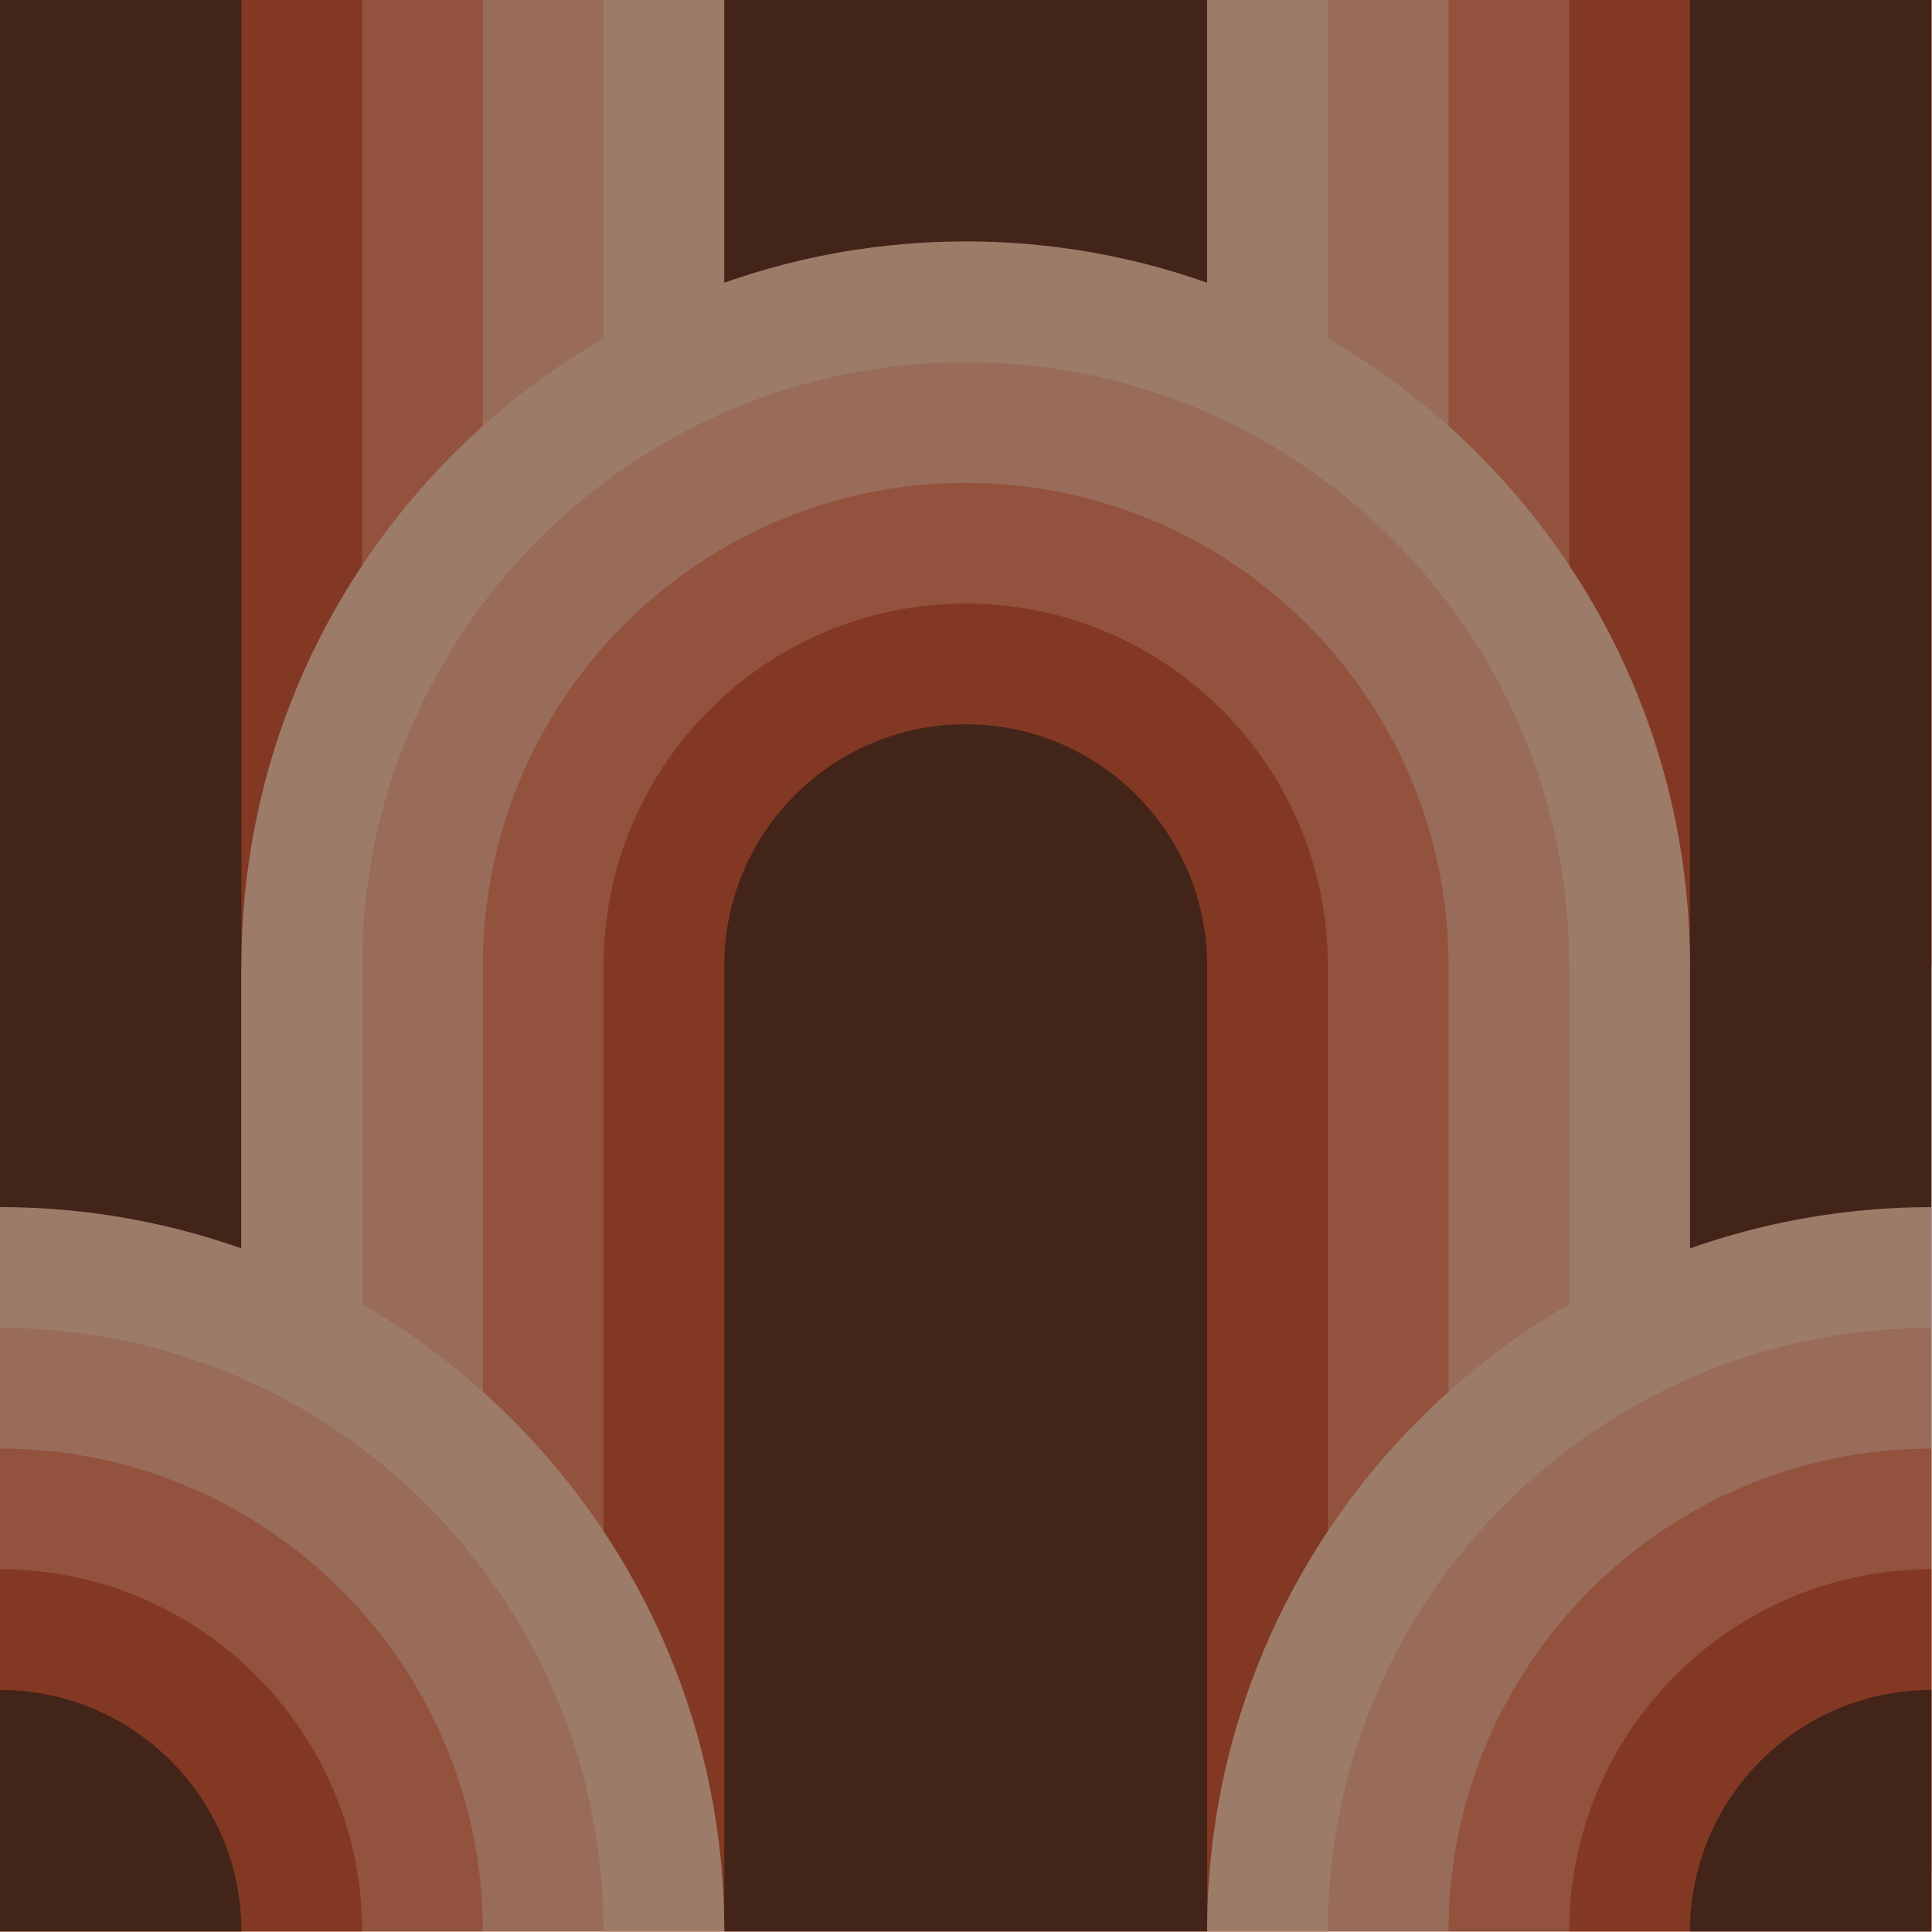
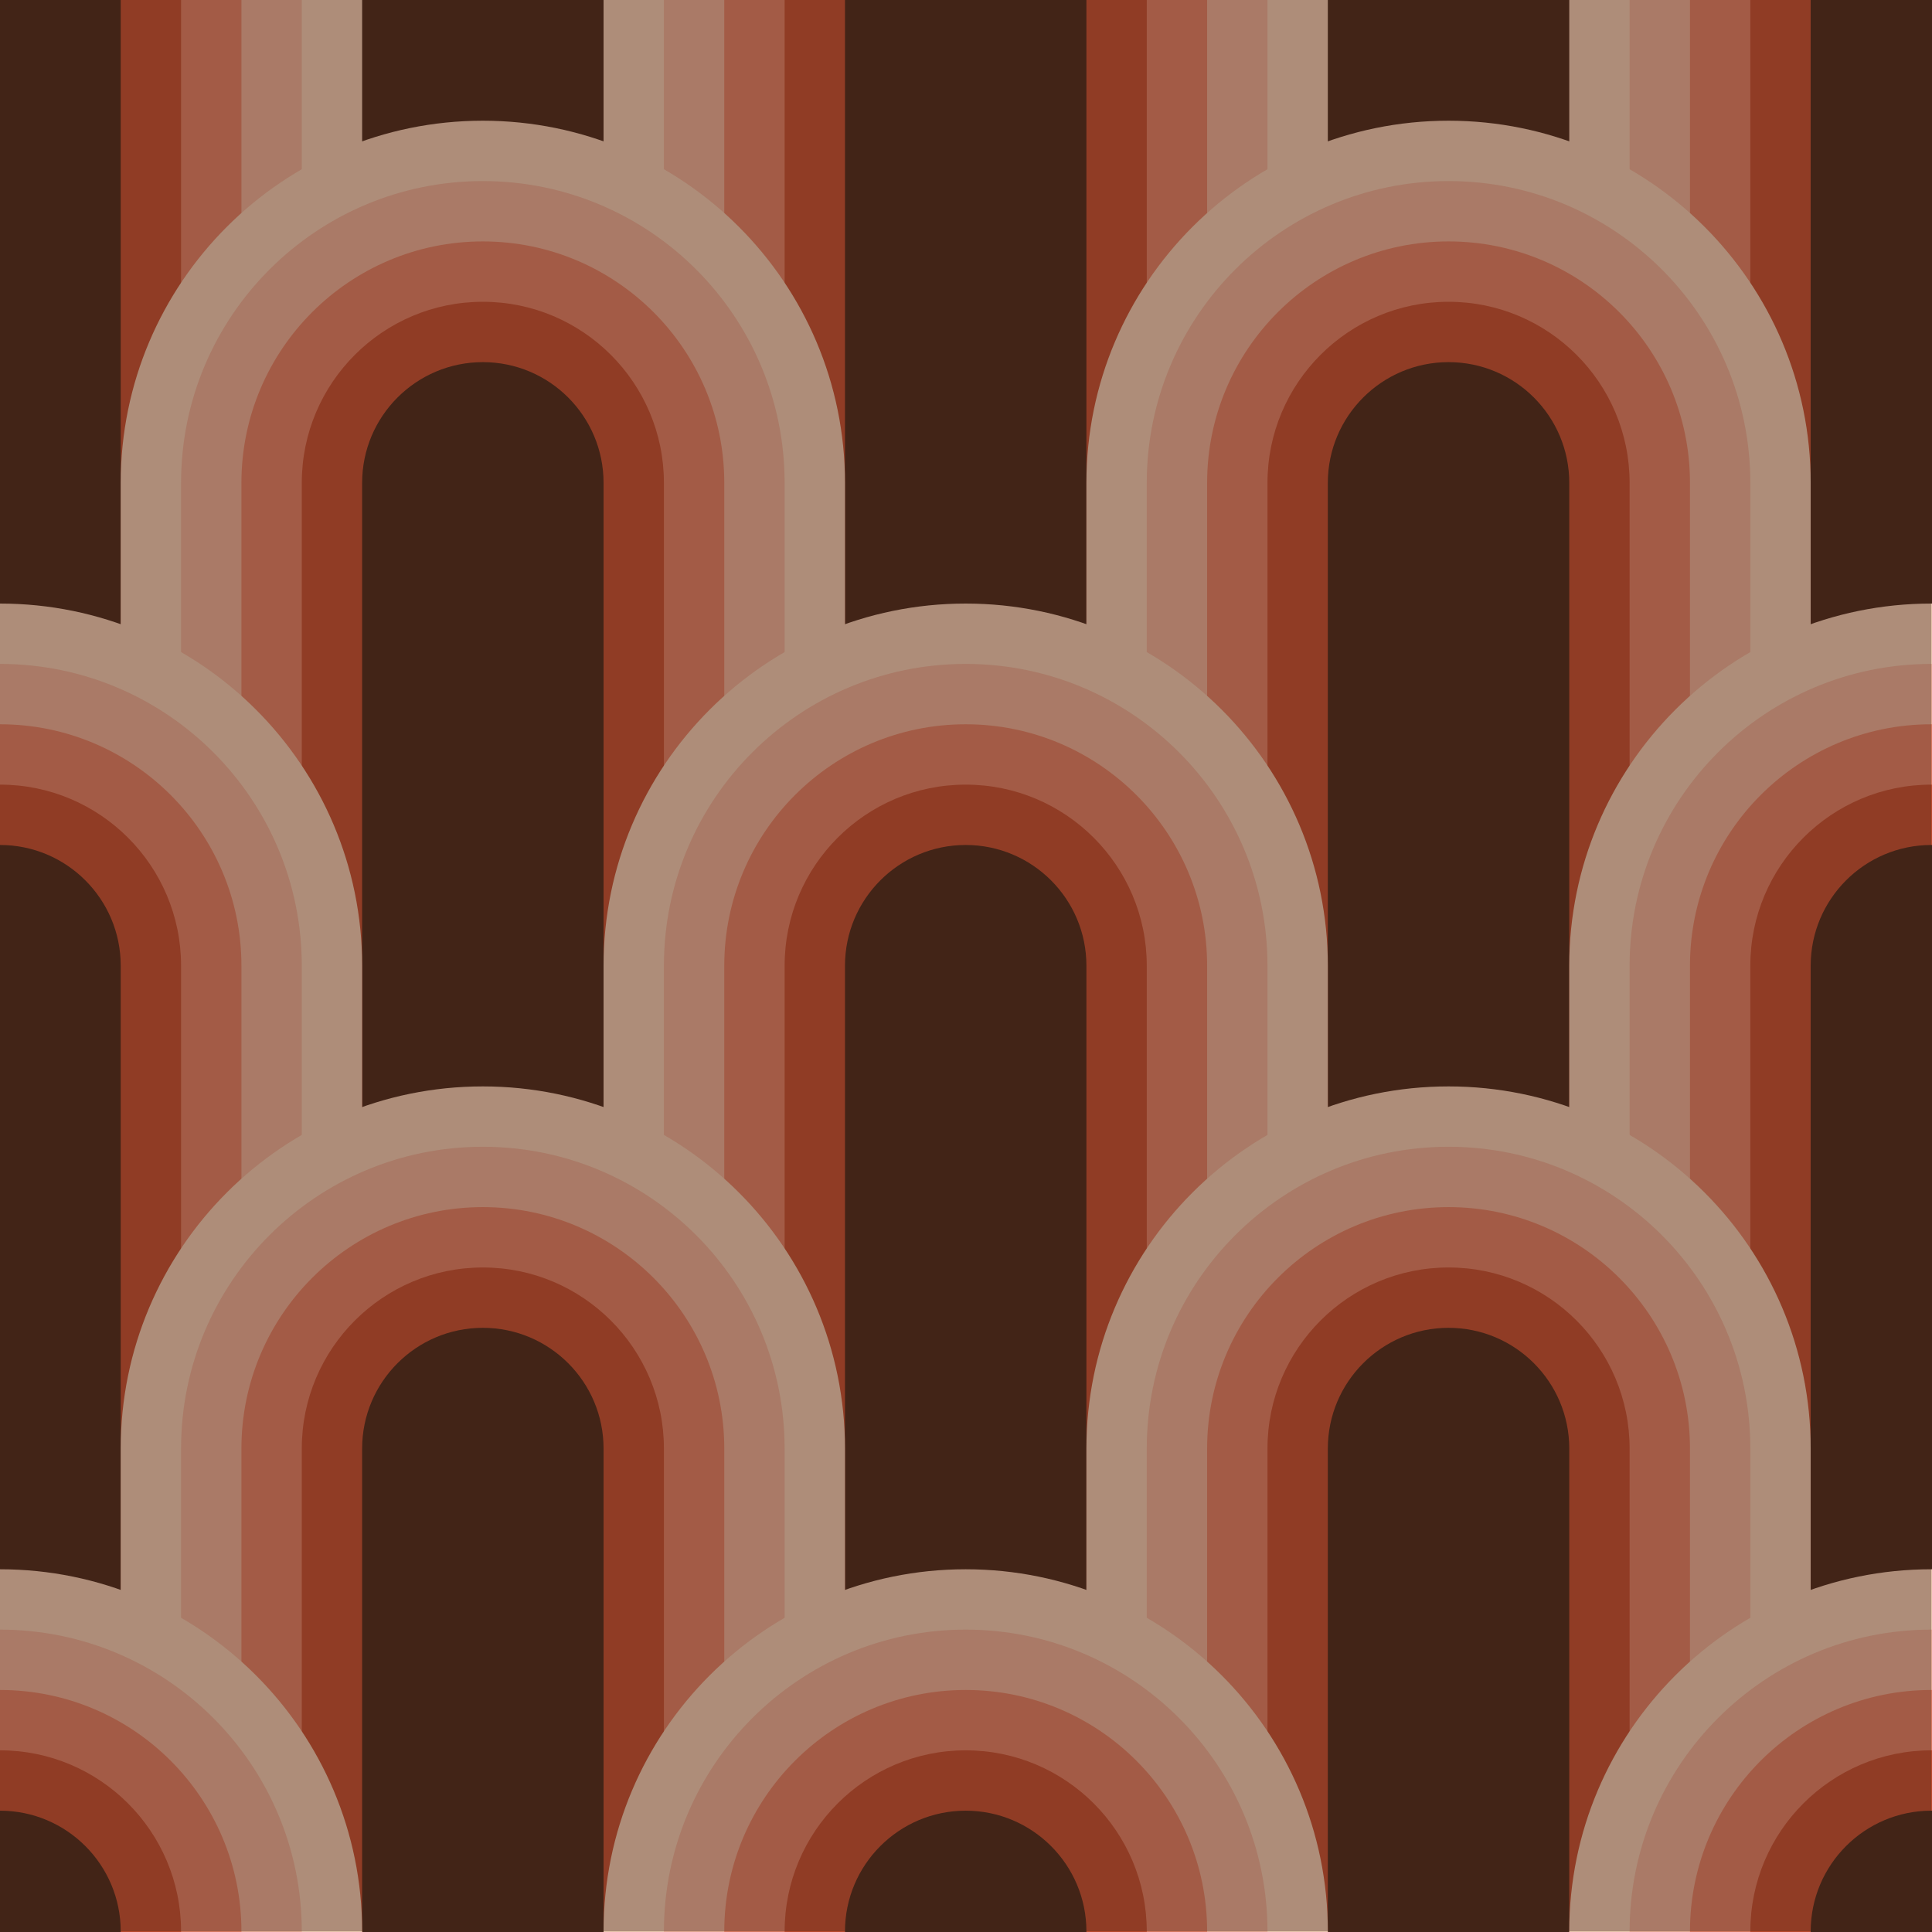
<svg xmlns="http://www.w3.org/2000/svg" width="100%" height="100%" viewBox="0 0 1067 1067" version="1.1" xml:space="preserve" style="fill-rule:evenodd;clip-rule:evenodd;stroke-linejoin:round;stroke-miterlimit:2;">
  <rect x="0" y="0" width="1066.67" height="1066.67" style="fill:#422418;" />
  <g>
-     <clipPath id="_clip1">
-       <rect x="0" y="0" width="1066.67" height="1066.67" />
-     </clipPath>
-     <g clip-path="url(#_clip1)">
-       <g>
-         <path d="M-400,0c0,-220.766 179.234,-400 400,-400c220.766,0 400,179.234 400,400l0,1066.67l-800,-0l0,-1066.67Z" style="fill:#f6d4bb;" />
-         <path d="M-333.333,0c-0,-183.972 149.361,-333.333 333.333,-333.333c183.972,-0 333.333,149.361 333.333,333.333l0,533.333l-666.666,0l-0,-533.333Z" style="fill:#f0b49c;" />
-         <path d="M-266.667,0c0,-147.177 119.49,-266.667 266.667,-266.667c147.177,0 266.667,119.49 266.667,266.667l-0,533.333l-533.334,0l0,-533.333Z" style="fill:#e58165;" />
-         <path d="M-200,0c0,-110.383 89.617,-200 200,-200c110.383,0 200,89.617 200,200l0,533.333l-400,0l0,-533.333Z" style="fill:#c44d2f;" />
-         <path d="M-133.333,0c-0,-73.589 59.744,-133.333 133.333,-133.333c73.589,-0 133.333,59.744 133.333,133.333l0,1066.67l-266.666,-0l-0,-1066.67Z" style="fill:#422418;" />
-       </g>
-       <g>
-         <path d="M666.667,0c-0,-220.766 179.234,-400 400,-400c220.766,0 400,179.234 400,400l-0,533.333l-800,0l-0,-533.333Z" style="fill:#f6d4bb;" />
-         <path d="M733.333,0c0,-183.972 149.362,-333.333 333.334,-333.333c183.971,-0 333.333,149.361 333.333,333.333l0,533.333l-666.667,0l0,-533.333Z" style="fill:#f0b49c;" />
-         <path d="M800,0c0,-147.177 119.489,-266.667 266.667,-266.667c147.177,0 266.666,119.49 266.666,266.667l0,533.333l-533.333,0l0,-533.333Z" style="fill:#e58165;" />
-         <path d="M866.667,0c-0,-110.383 89.617,-200 200,-200c110.383,-0 200,89.617 200,200l-0,533.333l-400,0l-0,-533.333Z" style="fill:#c44d2f;" />
-         <path d="M933.333,0c0,-73.589 59.745,-133.333 133.334,-133.333c73.588,-0 133.333,59.744 133.333,133.333l0,1033.33l-266.667,0l0,-1033.33Z" style="fill:#422418;" />
-       </g>
-       <g>
-         <path d="M133.333,533.333c0,-220.766 179.234,-400 400,-400c220.766,0 400,179.234 400,400l0,533.334l-800,-0l0,-533.334Z" style="fill:#f6d4bb;" />
-         <path d="M200,533.333c-0,-183.971 149.362,-333.333 333.333,-333.333c183.972,0 333.334,149.362 333.334,333.333l-0,533.334l-666.667,-0l-0,-533.334Z" style="fill:#f0b49c;" />
-         <path d="M266.667,533.333c-0,-147.177 119.489,-266.666 266.666,-266.666c147.178,-0 266.667,119.489 266.667,266.666l-0,533.334l-533.333,-0l-0,-533.334Z" style="fill:#e58165;" />
-         <path d="M333.333,533.333c0,-110.383 89.617,-200 200,-200c110.383,0 200,89.617 200,200l0,533.334l-400,-0l0,-533.334Z" style="fill:#c44d2f;" />
-         <path d="M400,533.333c0,-73.588 59.745,-133.333 133.333,-133.333c73.589,0 133.334,59.745 133.334,133.333l-0,600l-266.667,0l0,-600Z" style="fill:#422418;" />
-       </g>
-       <g>
-         <path d="M-400,1066.67c0,-220.766 179.234,-400 400,-400c220.766,-0 400,179.234 400,400l0,533.333l-800,0l0,-533.333Z" style="fill:#f6d4bb;" />
-         <path d="M-333.333,1066.67c-0,-183.972 149.361,-333.334 333.333,-333.334c183.972,0 333.333,149.362 333.333,333.334l0,533.333l-666.666,0l-0,-533.333Z" style="fill:#f0b49c;" />
-         <path d="M-266.667,1066.67c0,-147.178 119.49,-266.667 266.667,-266.667c147.177,0 266.667,119.489 266.667,266.667l-0,533.333l-533.334,0l0,-533.333Z" style="fill:#e58165;" />
-         <path d="M-200,1066.67c0,-110.383 89.617,-200 200,-200c110.383,-0 200,89.617 200,200l0,533.333l-400,0l0,-533.333Z" style="fill:#c44d2f;" />
-         <path d="M-133.333,1066.67c-0,-73.589 59.744,-133.334 133.333,-133.334c73.589,0 133.333,59.745 133.333,133.334l0,533.333l-266.666,0l-0,-533.333Z" style="fill:#422418;" />
-       </g>
-       <g>
-         <path d="M666.667,1066.67c-0,-220.766 179.234,-400 400,-400c220.766,-0 400,179.234 400,400l-0,533.333l-800,0l-0,-533.333Z" style="fill:#f6d4bb;" />
-         <path d="M733.333,1066.67c0,-183.972 149.362,-333.334 333.334,-333.334c183.971,0 333.333,149.362 333.333,333.334l0,533.333l-666.667,0l0,-533.333Z" style="fill:#f0b49c;" />
-         <path d="M800,1066.67c0,-147.178 119.489,-266.667 266.667,-266.667c147.177,0 266.666,119.489 266.666,266.667l0,533.333l-533.333,0l0,-533.333Z" style="fill:#e58165;" />
-         <path d="M866.667,1066.67c-0,-110.383 89.617,-200 200,-200c110.383,-0 200,89.617 200,200l-0,533.333l-400,0l-0,-533.333Z" style="fill:#c44d2f;" />
-         <path d="M933.333,1066.67c0,-73.589 59.745,-133.334 133.334,-133.334c73.588,0 133.333,59.745 133.333,133.334l0,533.333l-266.667,0l0,-533.333Z" style="fill:#422418;" />
-       </g>
+     <g>
+       <path d="M-200,-0c0,-110.383 89.617,-200 200,-200c110.383,-0 200,89.617 200,200l0,533.333l-400,0l0,-533.333Z" style="fill:#f6d4bb;" />
+       <path d="M-166.667,-0c0,-91.986 74.681,-166.667 166.667,-166.667c91.986,0 166.667,74.681 166.667,166.667l-0,533.333l-333.334,0l0,-533.333Z" style="fill:#f0b49c;" />
+       <path d="M-133.333,-0c-0,-73.589 59.744,-133.333 133.333,-133.333c73.589,-0 133.333,59.744 133.333,133.333l0,533.333l-266.666,0l-0,-533.333Z" style="fill:#e58165;" />
+       <path d="M-100,-0c0,-55.192 44.808,-100 100,-100c55.192,-0 100,44.808 100,100l0,533.333l-200,0l0,-533.333Z" style="fill:#c44d2f;" />
+       <path d="M-66.667,-0c0,-36.794 29.873,-66.667 66.667,-66.667c36.794,0 66.667,29.873 66.667,66.667l-0,533.333l-133.334,0l0,-533.333Z" style="fill:#422418;" />
+     </g>
+     <g>
+       <path d="M333.333,-0c0,-110.383 89.617,-200 200,-200c110.383,-0 200,89.617 200,200l0,533.333l-400,0l0,-533.333Z" style="fill:#f6d4bb;" />
+       <path d="M366.667,-0c-0,-91.986 74.68,-166.667 166.666,-166.667c91.986,0 166.667,74.681 166.667,166.667l-0,533.333l-333.333,0l-0,-533.333Z" style="fill:#f0b49c;" />
+       <path d="M400,-0c-0,-73.589 59.745,-133.333 133.333,-133.333c73.589,-0 133.334,59.744 133.334,133.333l-0,533.333l-266.667,0l-0,-533.333Z" style="fill:#e58165;" />
+       <path d="M433.333,-0c0,-55.192 44.809,-100 100,-100c55.192,-0 100,44.808 100,100l0,533.333l-200,0l0,-533.333Z" style="fill:#c44d2f;" />
+       <path d="M466.667,-0c-0,-36.794 29.872,-66.667 66.666,-66.667c36.795,0 66.667,29.873 66.667,66.667l-0,533.333l-133.333,0l-0,-533.333Z" style="fill:#422418;" />
+     </g>
+     <g>
+       <path d="M866.667,-0c-0,-110.383 89.617,-200 200,-200c110.383,-0 200,89.617 200,200l-0,533.333l-400,0l-0,-533.333Z" style="fill:#f6d4bb;" />
+       <path d="M900,-0c-0,-91.986 74.681,-166.667 166.667,-166.667c91.986,0 166.666,74.681 166.666,166.667l0,533.333l-333.333,0l0,-533.333Z" style="fill:#f0b49c;" />
+       <path d="M933.333,-0c0,-73.589 59.745,-133.333 133.334,-133.333c73.588,-0 133.333,59.744 133.333,133.333l-0,533.333l-266.667,0l0,-533.333Z" style="fill:#e58165;" />
+       <path d="M966.667,-0c-0,-55.192 44.808,-100 100,-100c55.191,-0 100,44.808 100,100l-0,533.333l-200,0l-0,-533.333Z" style="fill:#c44d2f;" />
+       <path d="M1000,-0c-0,-36.794 29.872,-66.667 66.667,-66.667c36.794,0 66.666,29.873 66.666,66.667l0,533.333l-133.333,0l-0,-533.333Z" style="fill:#422418;" />
+     </g>
+     <g>
+       <path d="M66.667,266.667c-0,-110.383 89.617,-200 200,-200c110.383,-0 200,89.617 200,200l-0,533.333l-400,-0l-0,-533.333Z" style="fill:#f6d4bb;" />
+       <path d="M100,266.667c-0,-91.986 74.681,-166.667 166.667,-166.667c91.986,-0 166.666,74.681 166.666,166.667l0,533.333l-333.333,0l-0,-533.333Z" style="fill:#f0b49c;" />
+       <path d="M133.333,266.667c0,-73.589 59.745,-133.334 133.334,-133.334c73.588,0 133.333,59.745 133.333,133.334l0,533.333l-266.667,0l0,-533.333Z" style="fill:#e58165;" />
+       <path d="M166.667,266.667c-0,-55.192 44.808,-100 100,-100c55.191,-0 100,44.808 100,100l-0,533.333l-200,0l-0,-533.333Z" style="fill:#c44d2f;" />
+       <path d="M200,266.667c0,-36.795 29.872,-66.667 66.667,-66.667c36.794,-0 66.666,29.872 66.666,66.667l0,533.333l-133.333,-0l-0,-533.333Z" style="fill:#422418;" />
+     </g>
+     <g>
+       <path d="M600,266.667c-0,-110.383 89.617,-200 200,-200c110.383,-0 200,89.617 200,200l-0,533.333l-400,-0l-0,-533.333Z" style="fill:#f6d4bb;" />
+       <path d="M633.333,266.667c0,-91.986 74.681,-166.667 166.667,-166.667c91.986,-0 166.667,74.681 166.667,166.667l-0,533.333l-333.334,0l0,-533.333Z" style="fill:#f0b49c;" />
+       <path d="M666.667,266.667c-0,-73.589 59.744,-133.334 133.333,-133.334c73.589,0 133.333,59.745 133.333,133.334l0,533.333l-266.666,0l-0,-533.333Z" style="fill:#e58165;" />
+       <path d="M700,266.667c-0,-55.192 44.808,-100 100,-100c55.192,-0 100,44.808 100,100l-0,533.333l-200,0l-0,-533.333Z" style="fill:#c44d2f;" />
+       <path d="M733.333,266.667c0,-36.795 29.873,-66.667 66.667,-66.667c36.794,-0 66.667,29.872 66.667,66.667l-0,533.333l-133.334,-0l0,-533.333Z" style="fill:#422418;" />
+     </g>
+     <g>
+       <path d="M333.333,533.333c0,-110.383 89.617,-200 200,-200c110.383,0 200,89.617 200,200l0,533.334l-400,-0l0,-533.334Z" style="fill:#f6d4bb;" />
+       <path d="M366.667,533.333c-0,-91.986 74.68,-166.666 166.666,-166.666c91.986,-0 166.667,74.68 166.667,166.666l-0,533.334l-333.333,-0l-0,-533.334Z" style="fill:#f0b49c;" />
+       <path d="M400,533.333c0,-73.588 59.745,-133.333 133.333,-133.333c73.589,-0 133.334,59.745 133.334,133.333l-0,533.334l-266.667,-0l0,-533.334Z" style="fill:#e58165;" />
+       <path d="M433.333,533.333c0,-55.191 44.809,-100 100,-100c55.192,0 100,44.809 100,100l0,533.334l-200,-0l0,-533.334Z" style="fill:#c44d2f;" />
+       <path d="M466.667,533.333c-0,-36.794 29.872,-66.666 66.666,-66.666c36.795,-0 66.667,29.872 66.667,66.666l-0,533.334l-133.333,-0l-0,-533.334Z" style="fill:#422418;" />
+     </g>
+     <g>
+       <path d="M-200,533.333c0,-110.383 89.617,-200 200,-200c110.383,0 200,89.617 200,200l0,533.334l-400,-0l0,-533.334Z" style="fill:#f6d4bb;" />
+       <path d="M-166.667,533.333c0,-91.986 74.681,-166.666 166.667,-166.666c91.986,-0 166.667,74.68 166.667,166.666l-0,533.334l-333.334,-0l0,-533.334Z" style="fill:#f0b49c;" />
+       <path d="M-133.333,533.333c-0,-73.588 59.744,-133.333 133.333,-133.333c73.589,0 133.333,59.745 133.333,133.333l0,533.334l-266.666,-0l-0,-533.334Z" style="fill:#e58165;" />
+       <path d="M-100,533.333c0,-55.191 44.808,-100 100,-100c55.192,0 100,44.809 100,100l0,533.334l-200,-0l0,-533.334Z" style="fill:#c44d2f;" />
+       <path d="M-66.667,533.333c0,-36.794 29.873,-66.666 66.667,-66.666c36.794,-0 66.667,29.872 66.667,66.666l-0,533.334l-133.334,-0l0,-533.334Z" style="fill:#422418;" />
+     </g>
+     <g>
+       <path d="M866.667,533.333c-0,-110.383 89.617,-200 200,-200c110.383,0 200,89.617 200,200l-0,533.334l-400,-0l-0,-533.334Z" style="fill:#f6d4bb;" />
+       <path d="M900,533.333c-0,-91.986 74.681,-166.666 166.667,-166.666c91.986,-0 166.666,74.68 166.666,166.666l0,533.334l-333.333,-0l0,-533.334Z" style="fill:#f0b49c;" />
+       <path d="M933.333,533.333c0,-73.588 59.745,-133.333 133.334,-133.333c73.588,0 133.333,59.745 133.333,133.333l-0,533.334l-266.667,-0l0,-533.334Z" style="fill:#e58165;" />
+       <path d="M966.667,533.333c-0,-55.191 44.808,-100 100,-100c55.191,0 100,44.809 100,100l-0,533.334l-200,-0l-0,-533.334Z" style="fill:#c44d2f;" />
+       <path d="M1000,533.333c-0,-36.794 29.872,-66.666 66.667,-66.666c36.794,-0 66.666,29.872 66.666,66.666l0,533.334l-133.333,-0l-0,-533.334Z" style="fill:#422418;" />
+     </g>
+     <g>
+       <path d="M600,800c0,-110.383 89.617,-200 200,-200c110.383,0 200,89.617 200,200l0,533.333l-400,0l0,-533.333Z" style="fill:#f6d4bb;" />
+       <path d="M633.333,800c0,-91.986 74.681,-166.667 166.667,-166.667c91.986,0 166.667,74.681 166.667,166.667l-0,533.333l-333.334,0l0,-533.333Z" style="fill:#f0b49c;" />
+       <path d="M666.667,800c-0,-73.589 59.744,-133.333 133.333,-133.333c73.589,-0 133.333,59.744 133.333,133.333l0,533.333l-266.666,0l-0,-533.333Z" style="fill:#e58165;" />
+       <path d="M700,800c0,-55.192 44.808,-100 100,-100c55.192,0 100,44.808 100,100l0,533.333l-200,0l0,-533.333Z" style="fill:#c44d2f;" />
+       <path d="M733.333,800c0,-36.794 29.873,-66.667 66.667,-66.667c36.794,0 66.667,29.873 66.667,66.667l-0,533.333l-133.334,0l0,-533.333Z" style="fill:#422418;" />
+     </g>
+     <g>
+       <path d="M66.667,800c-0,-110.383 89.617,-200 200,-200c110.383,0 200,89.617 200,200l-0,533.333l-400,0l-0,-533.333Z" style="fill:#f6d4bb;" />
+       <path d="M100,800c-0,-91.986 74.681,-166.667 166.667,-166.667c91.986,0 166.666,74.681 166.666,166.667l0,533.333l-333.333,0l-0,-533.333Z" style="fill:#f0b49c;" />
+       <path d="M133.333,800c0,-73.589 59.745,-133.333 133.334,-133.333c73.588,-0 133.333,59.744 133.333,133.333l-0,533.333l-266.667,0l0,-533.333Z" style="fill:#e58165;" />
+       <path d="M166.667,800c-0,-55.192 44.808,-100 100,-100c55.191,0 100,44.808 100,100l-0,533.333l-200,0l-0,-533.333Z" style="fill:#c44d2f;" />
+       <path d="M200,800c-0,-36.794 29.872,-66.667 66.667,-66.667c36.794,0 66.666,29.873 66.666,66.667l0,533.333l-133.333,0l-0,-533.333Z" style="fill:#422418;" />
+     </g>
+     <g>
+       <path d="M866.667,1066.67c-0,-110.383 89.617,-200 200,-200c110.383,-0 200,89.617 200,200l-0,533.333l-400,0l-0,-533.333Z" style="fill:#f6d4bb;" />
+       <path d="M900,1066.67c0,-91.986 74.681,-166.667 166.667,-166.667c91.986,0 166.666,74.681 166.666,166.667l0,533.333l-333.333,0l0,-533.333Z" style="fill:#f0b49c;" />
+       <path d="M933.333,1066.67c0,-73.589 59.745,-133.334 133.334,-133.334c73.588,0 133.333,59.745 133.333,133.334l0,533.333l-266.667,0l0,-533.333Z" style="fill:#e58165;" />
+       <path d="M966.667,1066.67c-0,-55.192 44.808,-100 100,-100c55.191,-0 100,44.808 100,100l-0,533.333l-200,0l-0,-533.333Z" style="fill:#c44d2f;" />
+       <path d="M1000,1066.67c0,-36.795 29.872,-66.667 66.667,-66.667c36.794,0 66.666,29.872 66.666,66.667l0,533.333l-133.333,0l0,-533.333Z" style="fill:#422418;" />
+     </g>
+     <g>
+       <path d="M333.333,1066.67c0,-110.383 89.617,-200 200,-200c110.383,-0 200,89.617 200,200l0,533.333l-400,0l0,-533.333Z" style="fill:#f6d4bb;" />
+       <path d="M366.667,1066.67c-0,-91.986 74.68,-166.667 166.666,-166.667c91.986,0 166.667,74.681 166.667,166.667l-0,533.333l-333.333,0l-0,-533.333Z" style="fill:#f0b49c;" />
+       <path d="M400,1066.67c-0,-73.589 59.745,-133.334 133.333,-133.334c73.589,0 133.334,59.745 133.334,133.334l-0,533.333l-266.667,0l-0,-533.333Z" style="fill:#e58165;" />
+       <path d="M433.333,1066.67c0,-55.192 44.809,-100 100,-100c55.192,-0 100,44.808 100,100l0,533.333l-200,0l0,-533.333Z" style="fill:#c44d2f;" />
+       <path d="M466.667,1066.67c-0,-36.795 29.872,-66.667 66.666,-66.667c36.795,0 66.667,29.872 66.667,66.667l-0,533.333l-133.333,0l-0,-533.333Z" style="fill:#422418;" />
+     </g>
+     <g>
+       <path d="M-200,1066.67c-0,-110.383 89.617,-200 200,-200c110.383,-0 200,89.617 200,200l-0,533.333l-400,0l-0,-533.333Z" style="fill:#f6d4bb;" />
+       <path d="M-166.667,1066.67c0,-91.986 74.681,-166.667 166.667,-166.667c91.986,0 166.667,74.681 166.667,166.667l-0,533.333l-333.334,0l0,-533.333Z" style="fill:#f0b49c;" />
+       <path d="M-133.333,1066.67c-0,-73.589 59.744,-133.334 133.333,-133.334c73.589,0 133.333,59.745 133.333,133.334l0,533.333l-266.666,0l-0,-533.333Z" style="fill:#e58165;" />
+       <path d="M-100,1066.67c-0,-55.192 44.808,-100 100,-100c55.192,-0 100,44.808 100,100l-0,533.333l-200,0l-0,-533.333Z" style="fill:#c44d2f;" />
+       <path d="M-66.667,1066.67c0,-36.795 29.873,-66.667 66.667,-66.667c36.794,0 66.667,29.872 66.667,66.667l-0,533.333l-133.334,0l0,-533.333Z" style="fill:#422418;" />
    </g>
  </g>
-   <rect x="0" y="0" width="1066.67" height="1066.67" style="fill:#422418;fill-opacity:0.5;" />
+   <rect x="0" y="0" width="1066.67" height="1066.67" style="fill:#422418;fill-opacity:0.4;" />
</svg>
